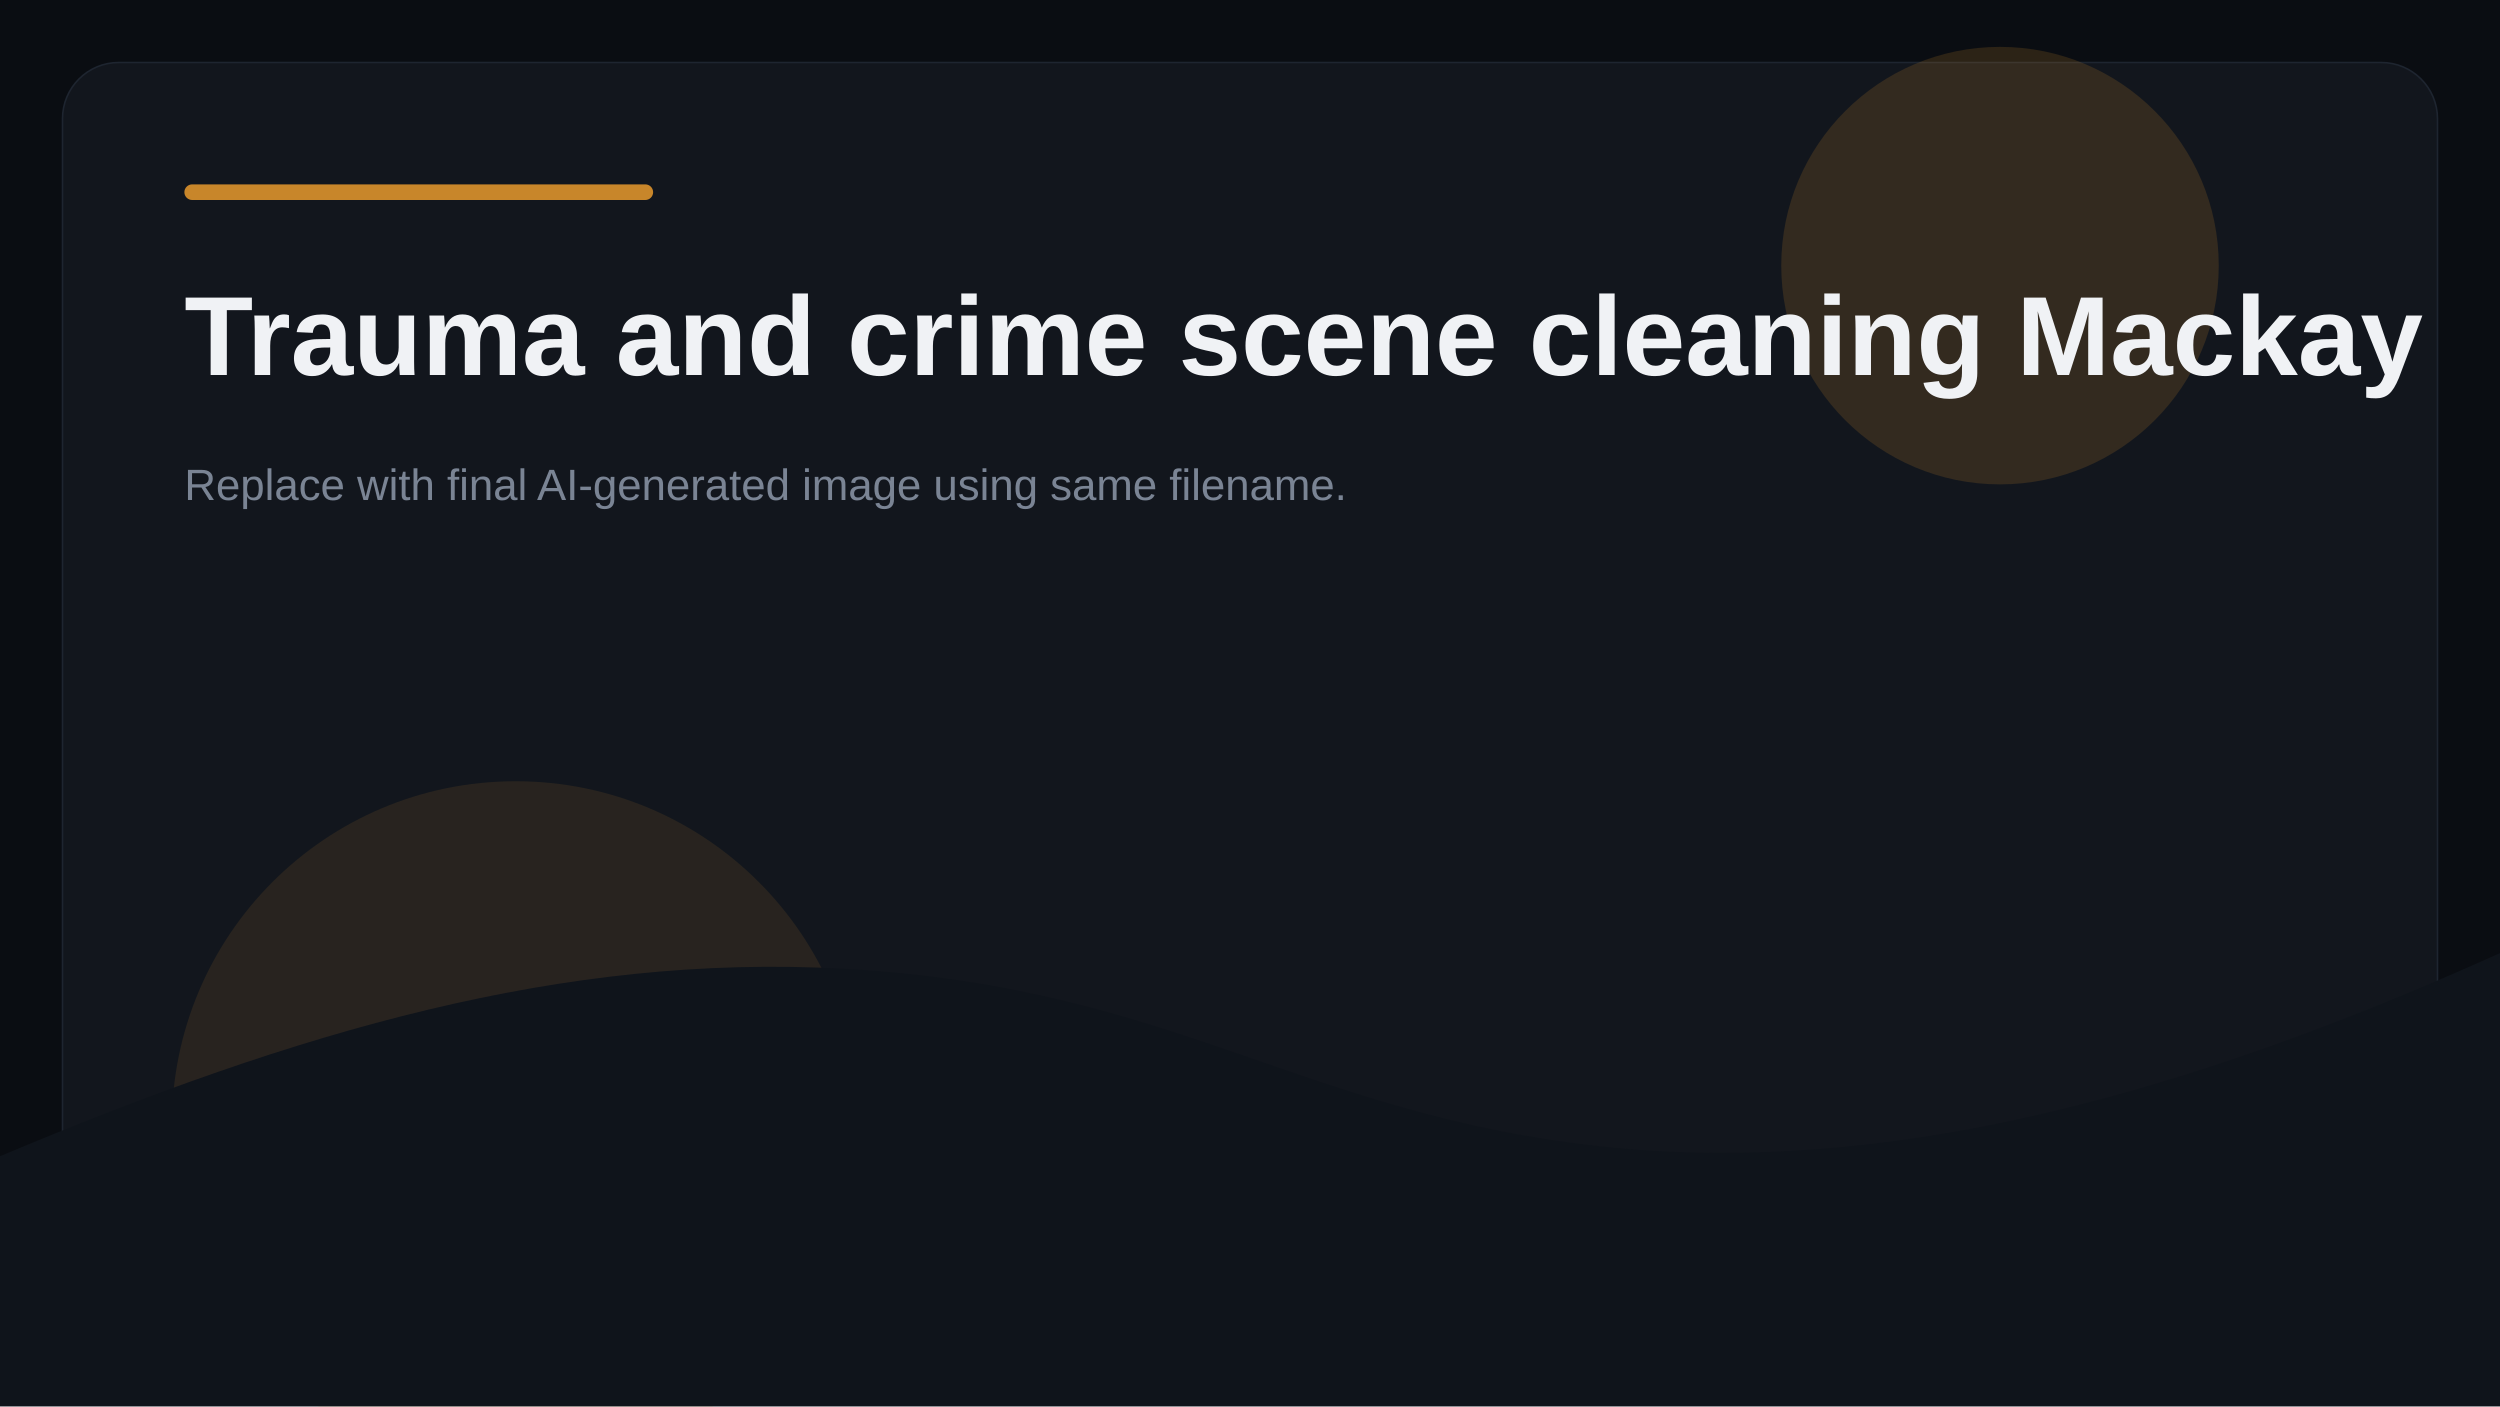
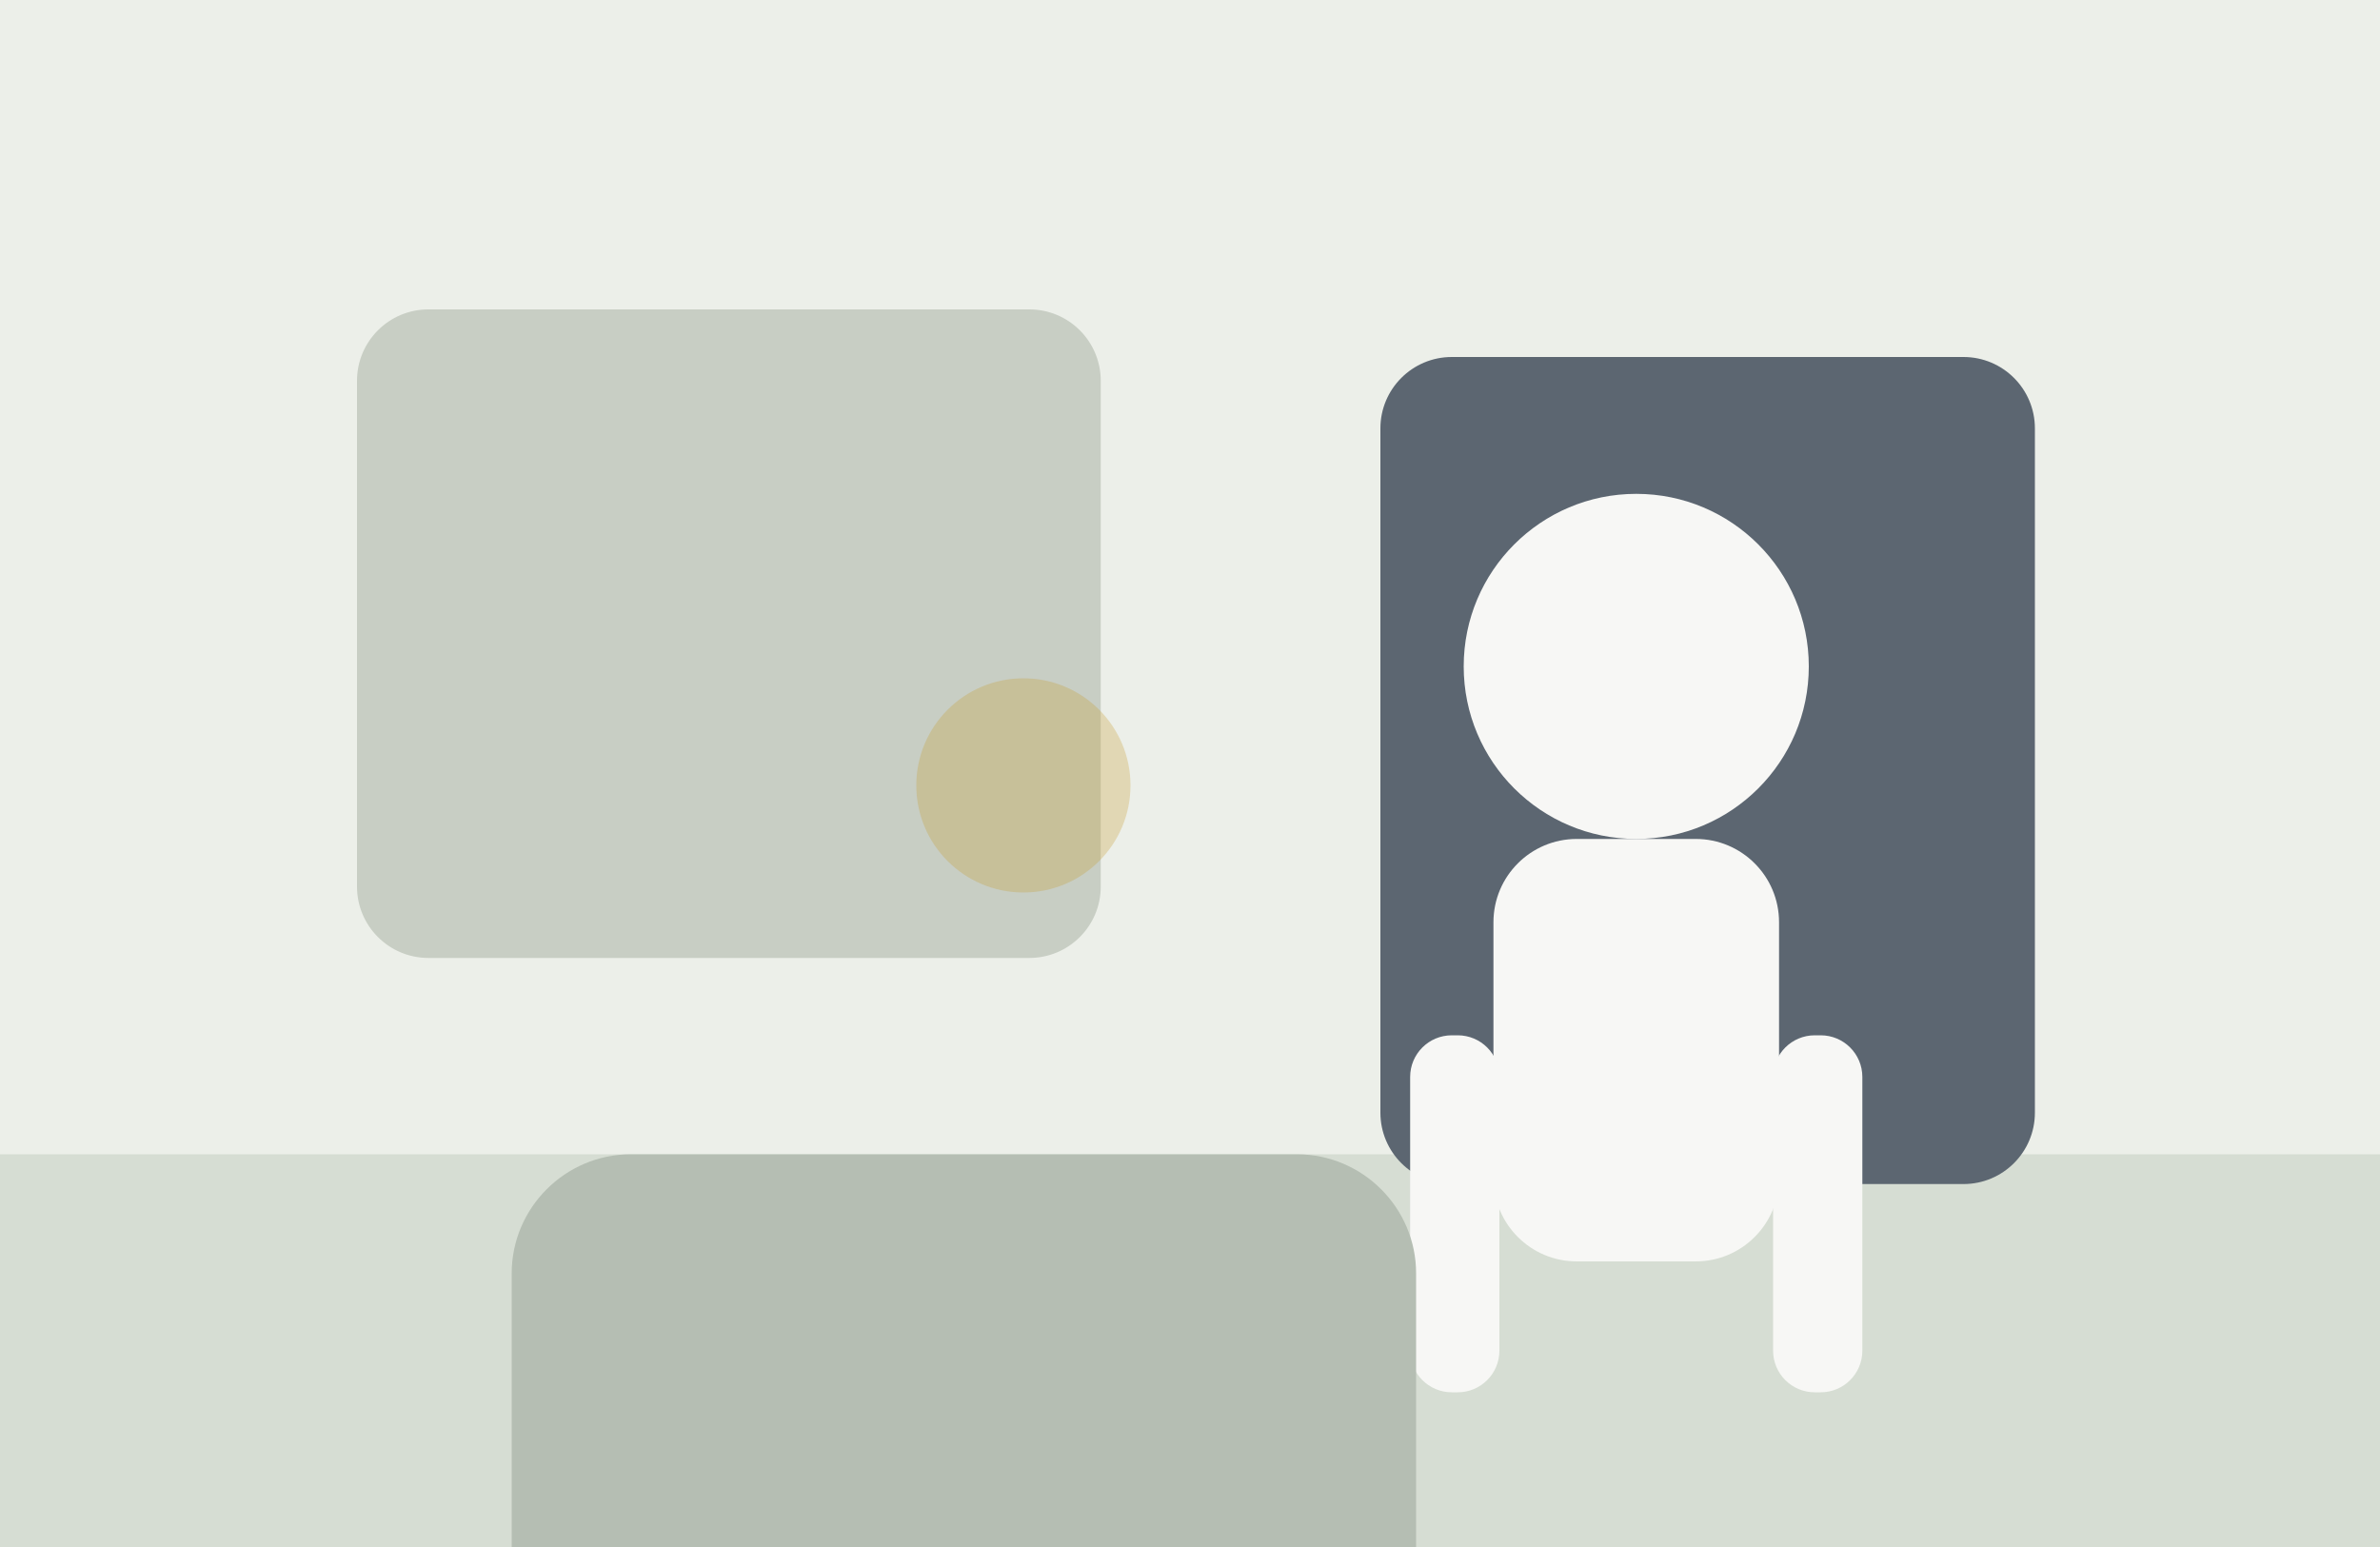
- <svg xmlns="http://www.w3.org/2000/svg" width="1600" height="900" viewBox="0 0 1600 900" fill="none">
-   <rect width="1600" height="900" fill="#0A0D12" />
-   <rect x="40" y="40" width="1520" height="820" rx="36" fill="#12161D" stroke="#1E2530" />
-   <circle cx="1280" cy="170" r="140" fill="#C8862A" fill-opacity="0.18" />
-   <circle cx="330" cy="720" r="220" fill="#C8862A" fill-opacity="0.12" />
-   <path d="M0 740C190 660 360 610 540 620C760 632 840 720 1050 736C1220 748 1400 700 1600 610V900H0V740Z" fill="#0F141B" />
-   <rect x="118" y="118" width="300" height="10" rx="5" fill="#C8862A" />
-   <text x="118" y="240" fill="#F0F2F5" font-size="72" font-family="Arial, sans-serif" font-weight="700">Trauma and crime scene cleaning Mackay</text>
-   <text x="118" y="320" fill="#7A8494" font-size="28" font-family="Arial, sans-serif">Replace with final AI-generated image using same filename.</text>
+ <svg xmlns="http://www.w3.org/2000/svg" width="800" height="520" viewBox="0 0 800 520" fill="none">
+   <rect width="800" height="520" fill="#ECEFE9" />
+   <rect y="388" width="800" height="132" fill="#D6DDD3" />
+   <rect x="464" y="120" width="220" height="278" rx="24" fill="#5C6671" />
+   <rect x="120" y="104" width="250" height="218" rx="24" fill="#C8CEC4" />
+   <circle cx="550" cy="224" r="58" fill="#F7F7F5" />
+   <rect x="502" y="282" width="96" height="142" rx="28" fill="#F7F7F5" />
+   <rect x="474" y="348" width="30" height="120" rx="14" fill="#F7F7F5" />
+   <rect x="596" y="348" width="30" height="120" rx="14" fill="#F7F7F5" />
+   <circle cx="344" cy="264" r="36" fill="#C49A2C" fill-opacity="0.28" />
+   <path d="M212 388H436C458 388 476 406 476 428V520H172V428C172 406 190 388 212 388Z" fill="#B5BEB3" />
</svg>
